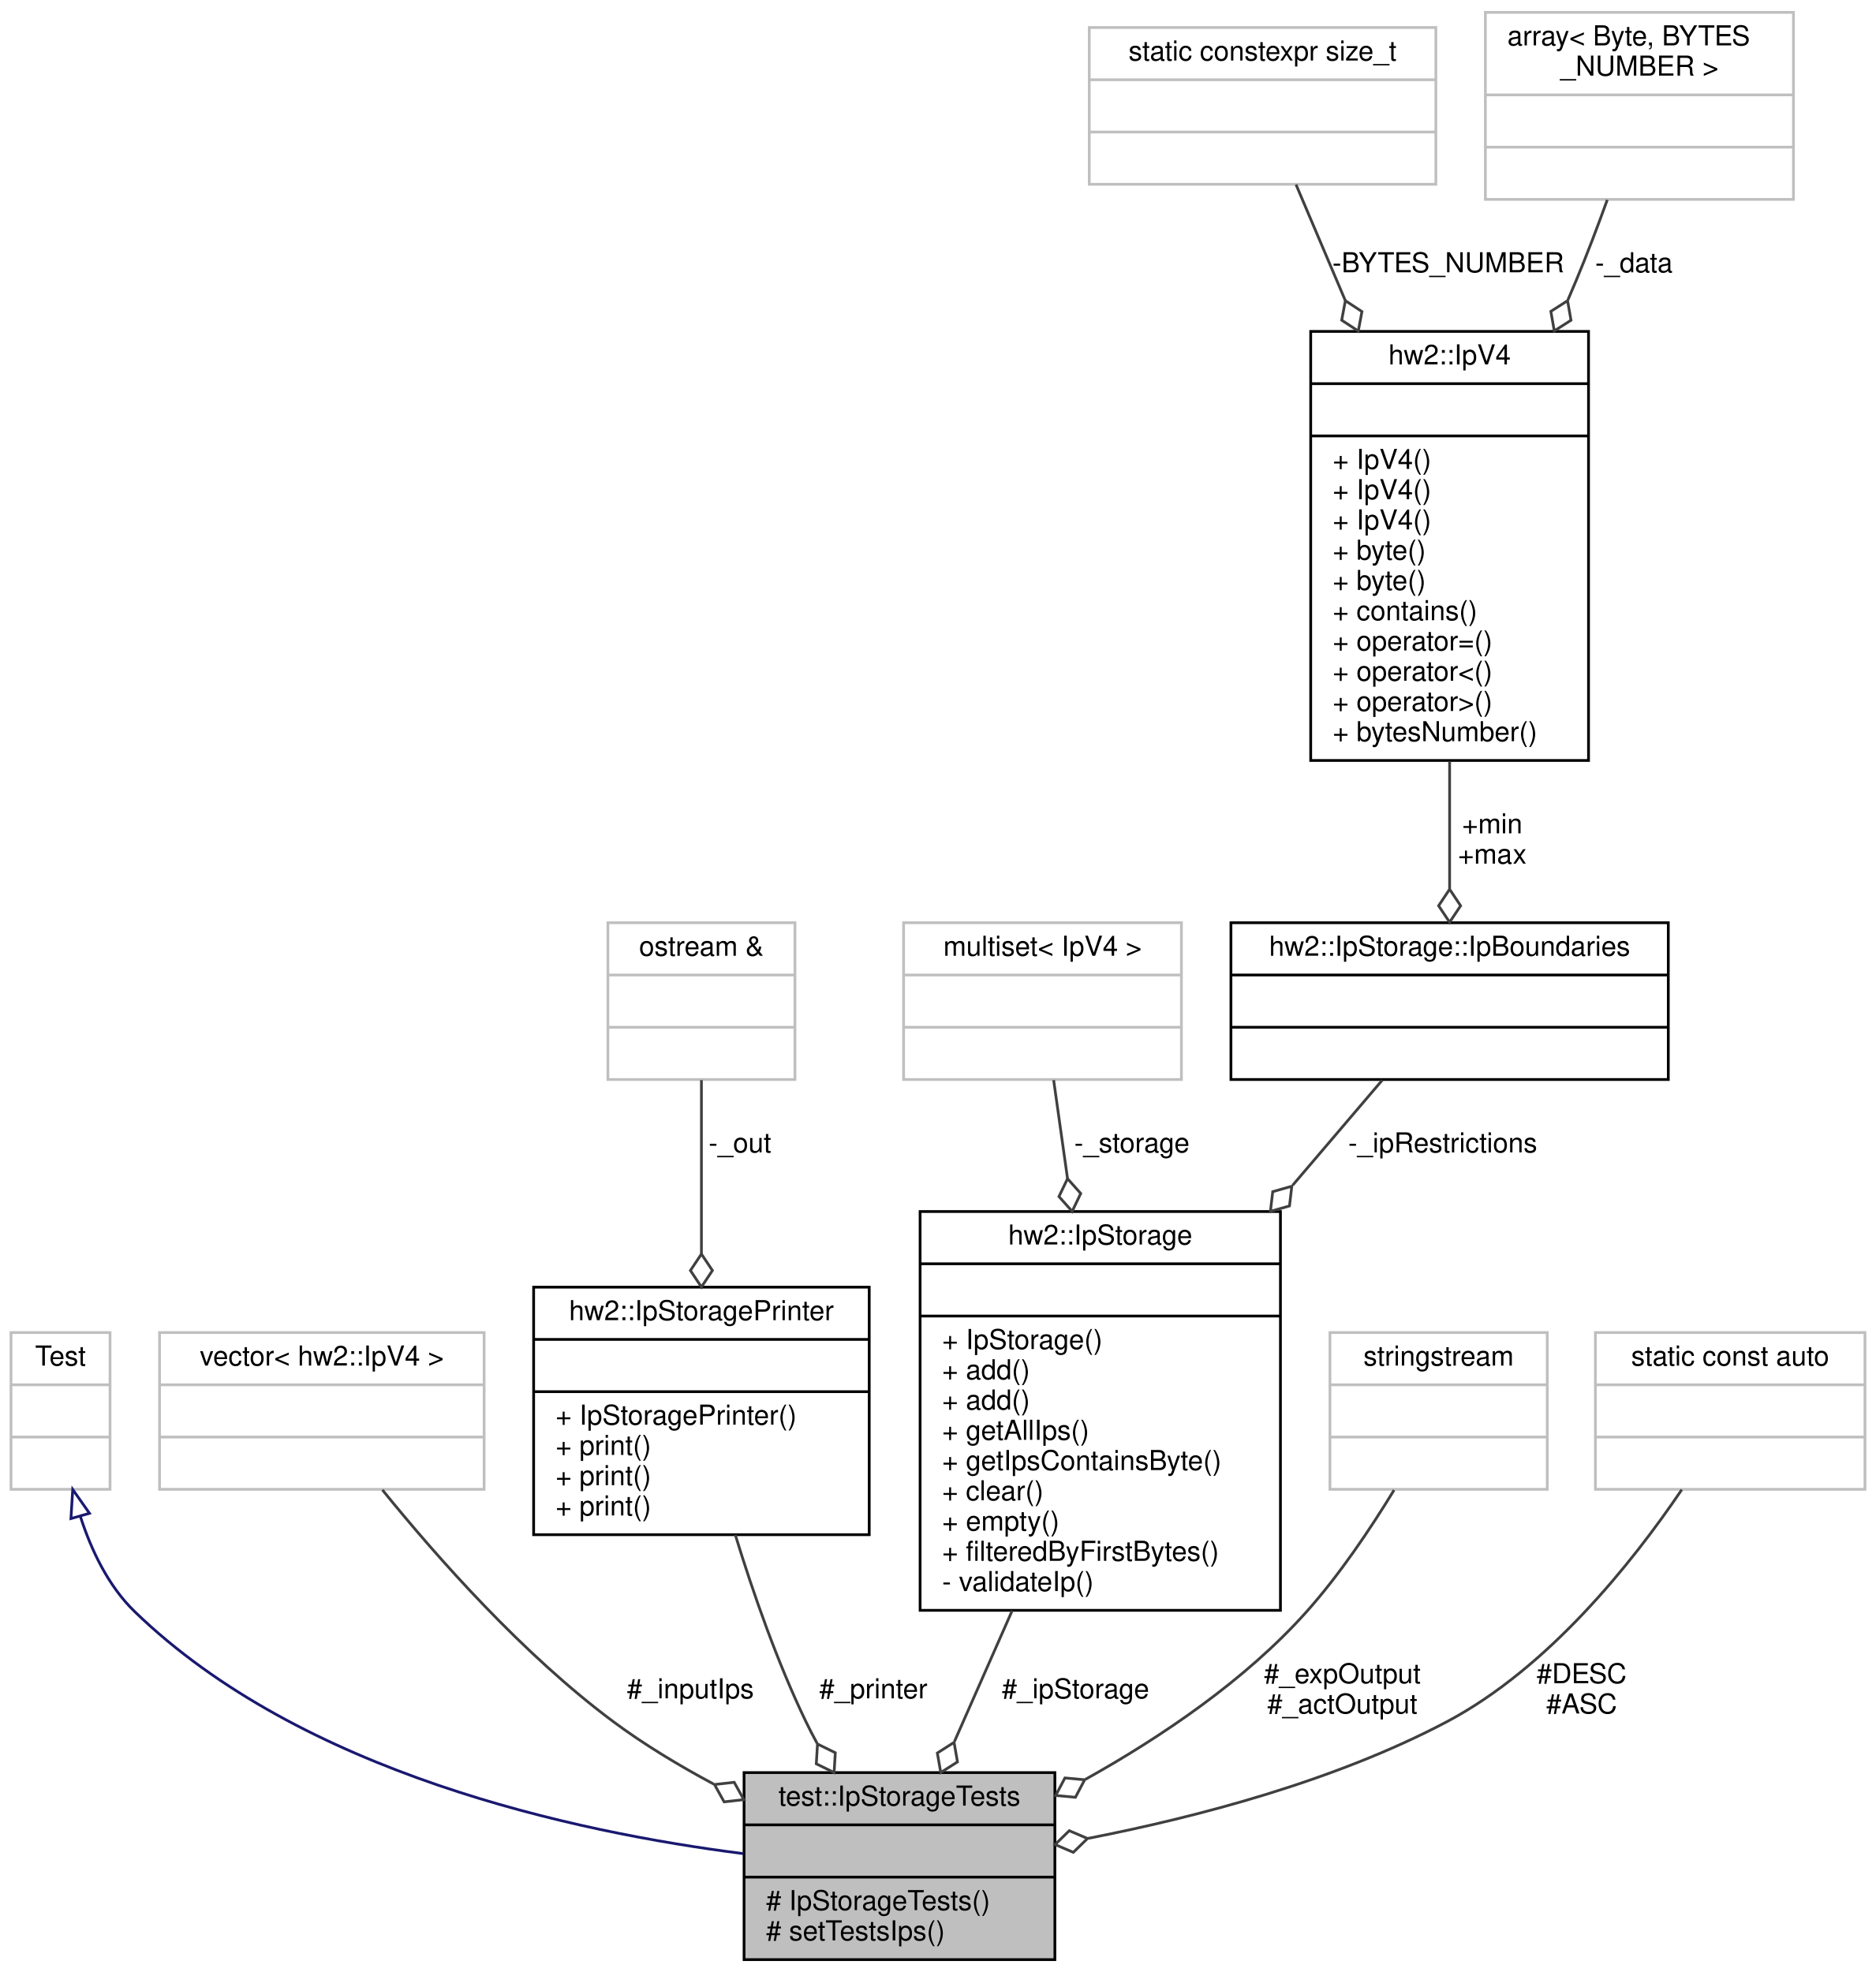
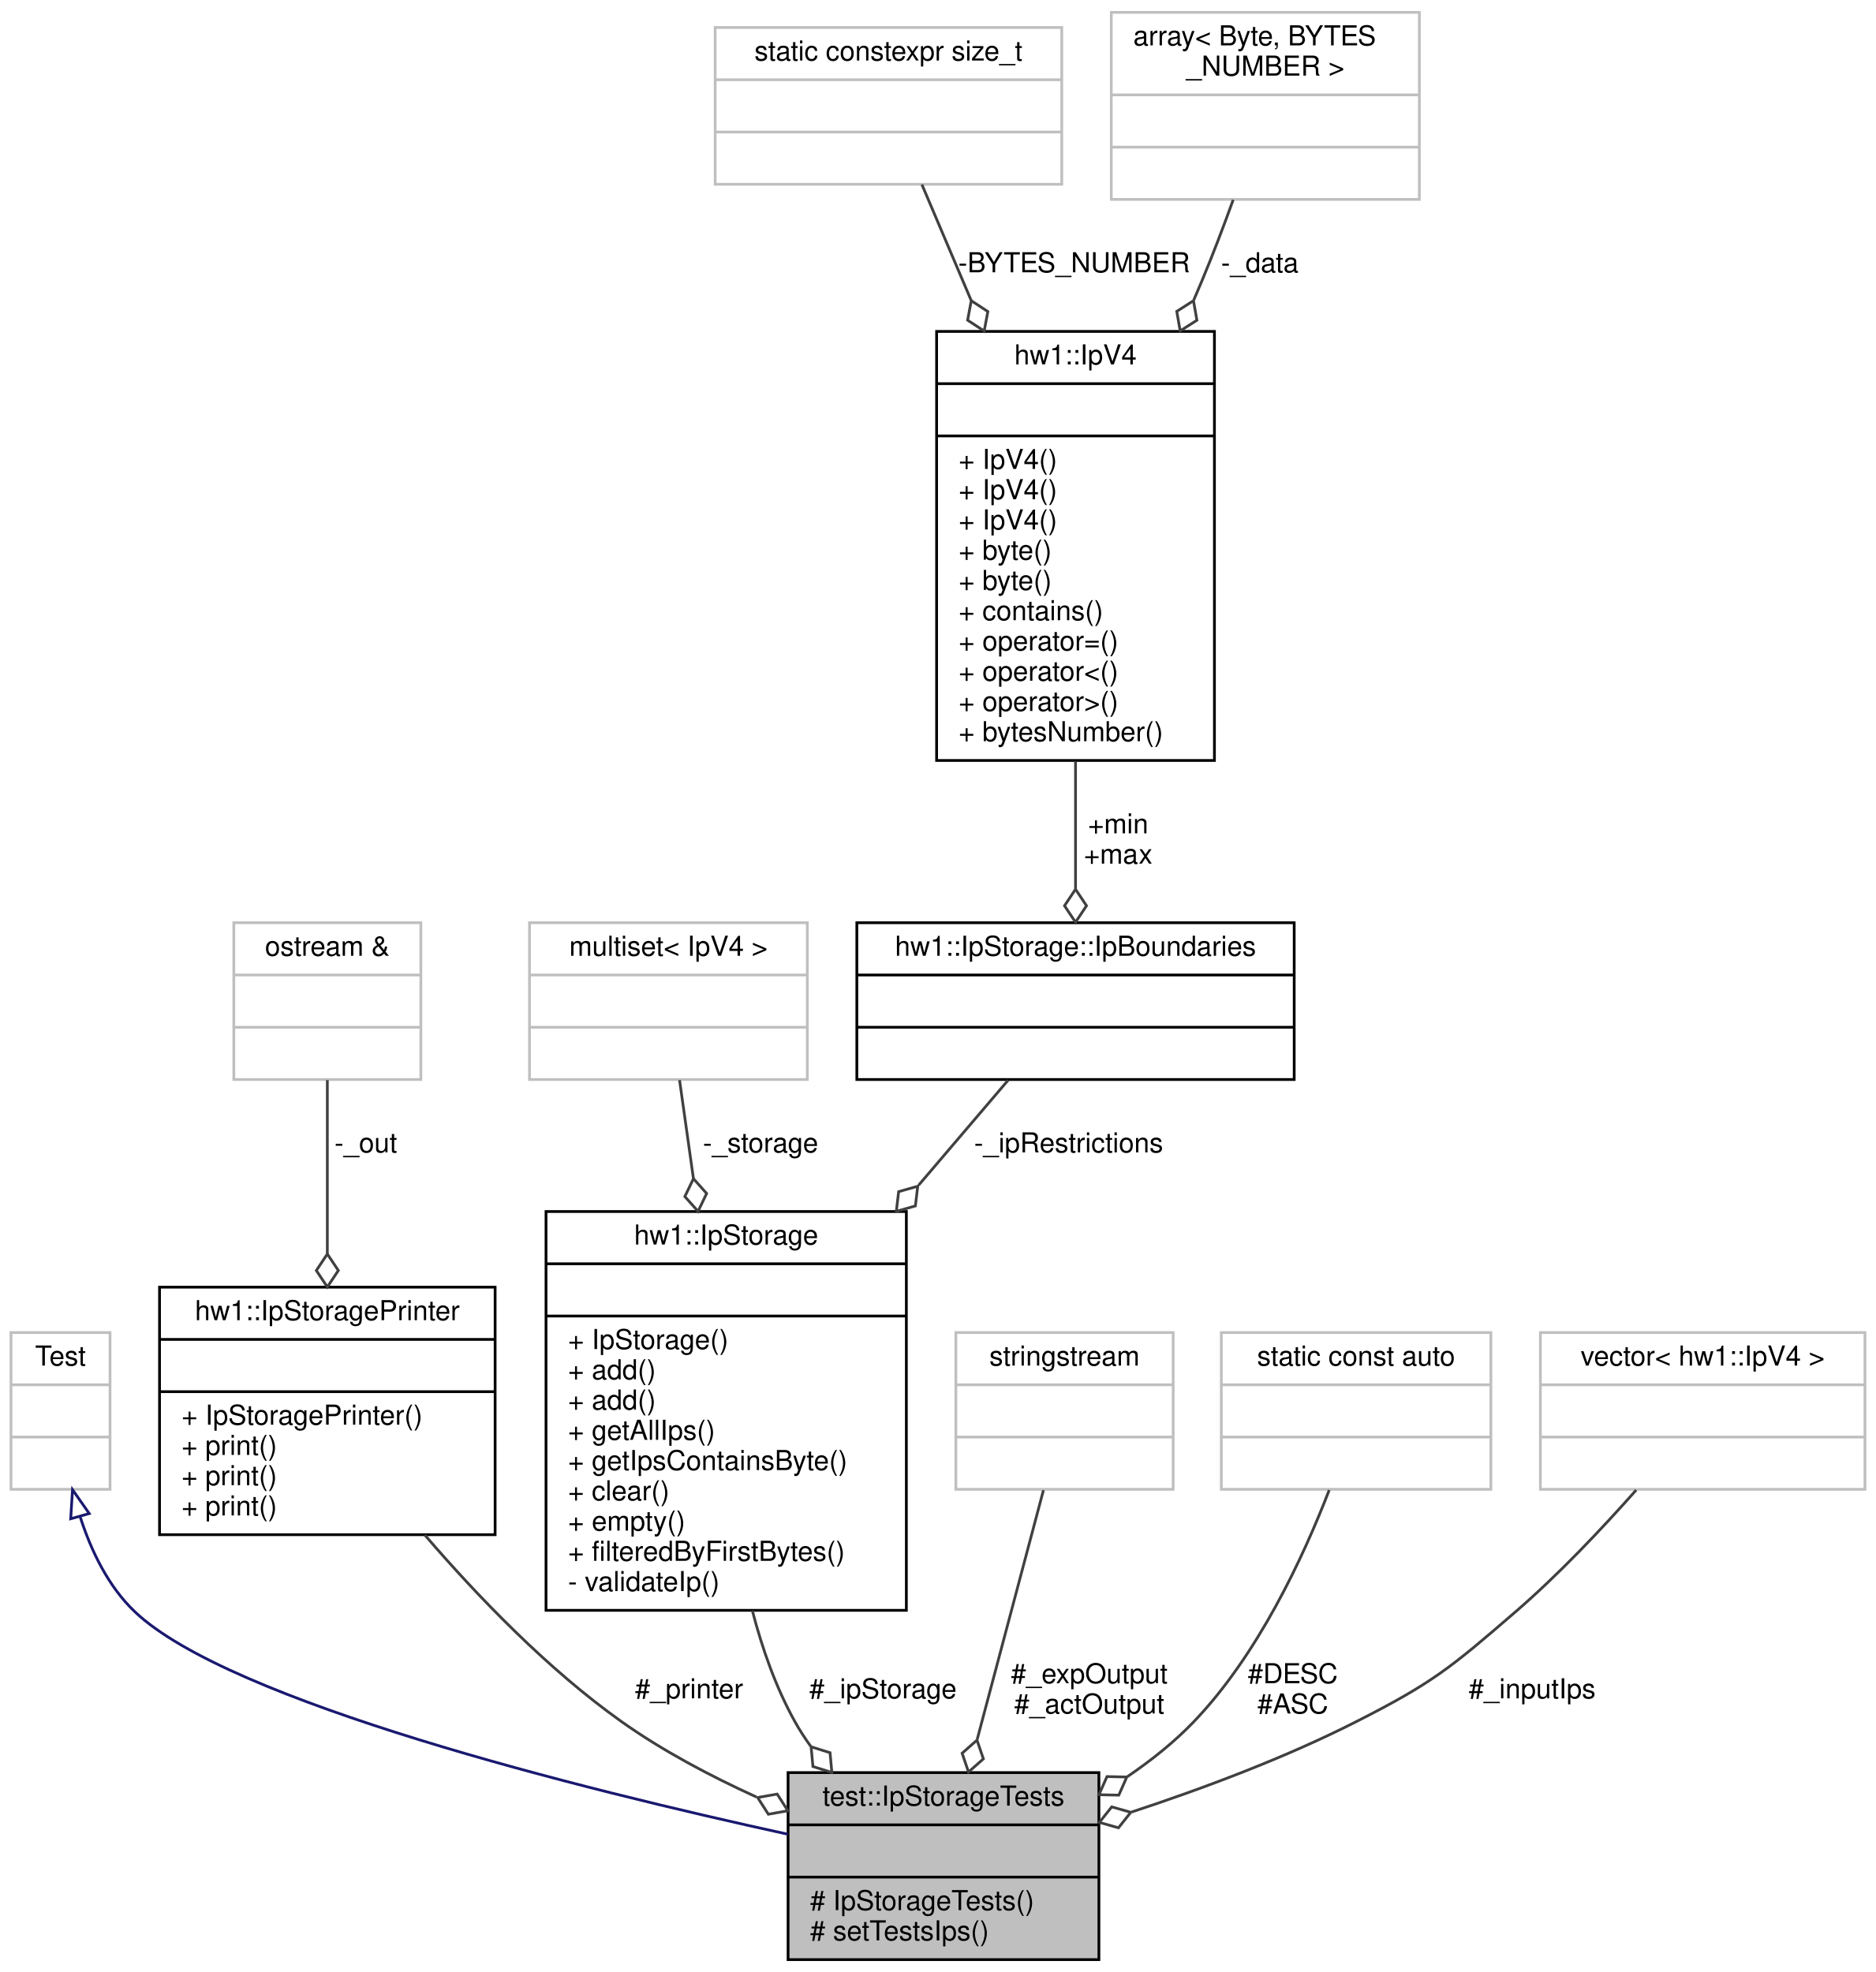
<svg xmlns="http://www.w3.org/2000/svg" xmlns:xlink="http://www.w3.org/1999/xlink" width="682pt" height="717pt" viewBox="0.00 0.00 682.00 717.00">
  <g id="graph0" class="graph" transform="scale(1 1) rotate(0) translate(4 713)">
    <polygon fill="#ffffff" stroke="transparent" points="-4,4 -4,-713 678,-713 678,4 -4,4" />
    <g id="node1" class="node">
      <g id="a_node1">
        <a xlink:title=" ">
-           <polygon fill="#bfbfbf" stroke="#000000" points="266.5,-.5 266.5,-68.5 379.5,-68.5 379.5,-.5 266.5,-.5" />
-           <text text-anchor="middle" x="323" y="-56.5" font-family="Helvetica,sans-Serif" font-size="10.00" fill="#000000">test::IpStorageTests</text>
-           <polyline fill="none" stroke="#000000" points="266.5,-49.5 379.5,-49.5 " />
-           <text text-anchor="middle" x="323" y="-37.5" font-family="Helvetica,sans-Serif" font-size="10.00" fill="#000000"> </text>
-           <polyline fill="none" stroke="#000000" points="266.5,-30.5 379.5,-30.5 " />
-           <text text-anchor="start" x="274.5" y="-18.5" font-family="Helvetica,sans-Serif" font-size="10.00" fill="#000000"># IpStorageTests()</text>
-           <text text-anchor="start" x="274.5" y="-7.5" font-family="Helvetica,sans-Serif" font-size="10.00" fill="#000000"># setTestsIps()</text>
+           <polygon fill="#bfbfbf" stroke="#000000" points="282.5,-.5 282.5,-68.5 395.5,-68.5 395.5,-.5 282.5,-.5" />
+           <text text-anchor="middle" x="339" y="-56.5" font-family="Helvetica,sans-Serif" font-size="10.00" fill="#000000">test::IpStorageTests</text>
+           <polyline fill="none" stroke="#000000" points="282.5,-49.5 395.5,-49.5 " />
+           <text text-anchor="middle" x="339" y="-37.5" font-family="Helvetica,sans-Serif" font-size="10.00" fill="#000000"> </text>
+           <polyline fill="none" stroke="#000000" points="282.5,-30.5 395.5,-30.5 " />
+           <text text-anchor="start" x="290.5" y="-18.5" font-family="Helvetica,sans-Serif" font-size="10.00" fill="#000000"># IpStorageTests()</text>
+           <text text-anchor="start" x="290.5" y="-7.5" font-family="Helvetica,sans-Serif" font-size="10.00" fill="#000000"># setTestsIps()</text>
        </a>
      </g>
    </g>
    <g id="node2" class="node">
      <g id="a_node2">
        <a xlink:title=" ">
          <polygon fill="#ffffff" stroke="#bfbfbf" points="0,-171.5 0,-228.5 36,-228.5 36,-171.5 0,-171.5" />
          <text text-anchor="middle" x="18" y="-216.5" font-family="Helvetica,sans-Serif" font-size="10.00" fill="#000000">Test</text>
          <polyline fill="none" stroke="#bfbfbf" points="0,-209.5 36,-209.5 " />
          <text text-anchor="middle" x="18" y="-197.5" font-family="Helvetica,sans-Serif" font-size="10.00" fill="#000000"> </text>
          <polyline fill="none" stroke="#bfbfbf" points="0,-190.5 36,-190.5 " />
          <text text-anchor="middle" x="18" y="-178.5" font-family="Helvetica,sans-Serif" font-size="10.00" fill="#000000"> </text>
        </a>
      </g>
    </g>
    <g id="edge1" class="edge">
-       <path fill="none" stroke="#191970" d="M25.206,-161.665C29.216,-149.23 35.421,-136.267 45,-127 105.593,-68.377 204.262,-46.89 266.3,-39.026" />
-       <polygon fill="none" stroke="#191970" points="21.794,-160.868 22.438,-171.443 28.529,-162.774 21.794,-160.868" />
+       <path fill="none" stroke="#191970" d="M25.12,-161.575C29.123,-149.133 35.346,-136.189 45,-127 79.351,-94.307 207.076,-62.542 282.406,-46.093" />
+       <polygon fill="none" stroke="#191970" points="21.705,-160.79 22.363,-171.365 28.443,-162.688 21.705,-160.79" />
    </g>
    <g id="node3" class="node">
      <g id="a_node3">
-         <a xlink:title=" ">
-           <polygon fill="#ffffff" stroke="#bfbfbf" points="54,-171.5 54,-228.5 172,-228.5 172,-171.5 54,-171.5" />
-           <text text-anchor="middle" x="113" y="-216.5" font-family="Helvetica,sans-Serif" font-size="10.00" fill="#000000">vector&lt; hw2::IpV4 &gt;</text>
-           <polyline fill="none" stroke="#bfbfbf" points="54,-209.5 172,-209.5 " />
-           <text text-anchor="middle" x="113" y="-197.5" font-family="Helvetica,sans-Serif" font-size="10.00" fill="#000000"> </text>
-           <polyline fill="none" stroke="#bfbfbf" points="54,-190.5 172,-190.5 " />
-           <text text-anchor="middle" x="113" y="-178.5" font-family="Helvetica,sans-Serif" font-size="10.00" fill="#000000"> </text>
+         <a xlink:href="classhw1_1_1_ip_storage_printer.html" target="_top" xlink:title=" ">
+           <polygon fill="#ffffff" stroke="#000000" points="54,-155 54,-245 176,-245 176,-155 54,-155" />
+           <text text-anchor="middle" x="115" y="-233" font-family="Helvetica,sans-Serif" font-size="10.00" fill="#000000">hw1::IpStoragePrinter</text>
+           <polyline fill="none" stroke="#000000" points="54,-226 176,-226 " />
+           <text text-anchor="middle" x="115" y="-214" font-family="Helvetica,sans-Serif" font-size="10.00" fill="#000000"> </text>
+           <polyline fill="none" stroke="#000000" points="54,-207 176,-207 " />
+           <text text-anchor="start" x="62" y="-195" font-family="Helvetica,sans-Serif" font-size="10.00" fill="#000000">+ IpStoragePrinter()</text>
+           <text text-anchor="start" x="62" y="-184" font-family="Helvetica,sans-Serif" font-size="10.00" fill="#000000">+ print()</text>
+           <text text-anchor="start" x="62" y="-173" font-family="Helvetica,sans-Serif" font-size="10.00" fill="#000000">+ print()</text>
+           <text text-anchor="start" x="62" y="-162" font-family="Helvetica,sans-Serif" font-size="10.00" fill="#000000">+ print()</text>
        </a>
      </g>
    </g>
    <g id="edge2" class="edge">
-       <path fill="none" stroke="#404040" d="M135.023,-171.282C154.971,-146.656 186.188,-111.392 219,-87 230.173,-78.694 242.857,-71.059 255.432,-64.334" />
-       <polygon fill="none" stroke="#404040" points="255.75,-64.17 259.247,-57.863 266.413,-58.665 262.916,-64.972 255.75,-64.17" />
-       <text text-anchor="middle" x="247" y="-95.5" font-family="Helvetica,sans-Serif" font-size="10.00" fill="#000000"> #_inputIps</text>
+       <path fill="none" stroke="#404040" d="M150.404,-154.933C169.769,-132.418 195.231,-105.999 222,-87 236.899,-76.426 254.269,-67.236 270.994,-59.63" />
+       <polygon fill="none" stroke="#404040" points="271.44,-59.434 275.331,-53.363 282.432,-54.619 278.541,-60.691 271.44,-59.434" />
+       <text text-anchor="middle" x="246.5" y="-95.5" font-family="Helvetica,sans-Serif" font-size="10.00" fill="#000000"> #_printer</text>
    </g>
    <g id="node4" class="node">
      <g id="a_node4">
-         <a xlink:href="classhw2_1_1_ip_storage_printer.html" target="_top" xlink:title=" ">
-           <polygon fill="#ffffff" stroke="#000000" points="190,-155 190,-245 312,-245 312,-155 190,-155" />
-           <text text-anchor="middle" x="251" y="-233" font-family="Helvetica,sans-Serif" font-size="10.00" fill="#000000">hw2::IpStoragePrinter</text>
-           <polyline fill="none" stroke="#000000" points="190,-226 312,-226 " />
-           <text text-anchor="middle" x="251" y="-214" font-family="Helvetica,sans-Serif" font-size="10.00" fill="#000000"> </text>
-           <polyline fill="none" stroke="#000000" points="190,-207 312,-207 " />
-           <text text-anchor="start" x="198" y="-195" font-family="Helvetica,sans-Serif" font-size="10.00" fill="#000000">+ IpStoragePrinter()</text>
-           <text text-anchor="start" x="198" y="-184" font-family="Helvetica,sans-Serif" font-size="10.00" fill="#000000">+ print()</text>
-           <text text-anchor="start" x="198" y="-173" font-family="Helvetica,sans-Serif" font-size="10.00" fill="#000000">+ print()</text>
-           <text text-anchor="start" x="198" y="-162" font-family="Helvetica,sans-Serif" font-size="10.00" fill="#000000">+ print()</text>
+         <a xlink:title=" ">
+           <polygon fill="#ffffff" stroke="#bfbfbf" points="81,-320.5 81,-377.5 149,-377.5 149,-320.5 81,-320.5" />
+           <text text-anchor="middle" x="115" y="-365.5" font-family="Helvetica,sans-Serif" font-size="10.00" fill="#000000">ostream &amp;</text>
+           <polyline fill="none" stroke="#bfbfbf" points="81,-358.5 149,-358.5 " />
+           <text text-anchor="middle" x="115" y="-346.5" font-family="Helvetica,sans-Serif" font-size="10.00" fill="#000000"> </text>
+           <polyline fill="none" stroke="#bfbfbf" points="81,-339.5 149,-339.5 " />
+           <text text-anchor="middle" x="115" y="-327.5" font-family="Helvetica,sans-Serif" font-size="10.00" fill="#000000"> </text>
        </a>
      </g>
    </g>
    <g id="edge3" class="edge">
-       <path fill="none" stroke="#404040" d="M263.303,-154.979C269.786,-133.852 278.567,-108.624 289,-87 290.254,-84.401 291.615,-81.775 293.045,-79.157" />
-       <polygon fill="none" stroke="#404040" points="293.199,-78.893 292.758,-71.695 299.233,-68.52 299.673,-75.718 293.199,-78.893" />
-       <text text-anchor="middle" x="313.5" y="-95.5" font-family="Helvetica,sans-Serif" font-size="10.00" fill="#000000"> #_printer</text>
+       <path fill="none" stroke="#404040" d="M115,-320.271C115,-302.374 115,-278.722 115,-257.132" />
+       <polygon fill="none" stroke="#404040" points="115,-257.059 111,-251.059 115,-245.059 119,-251.059 115,-257.059" />
+       <text text-anchor="middle" x="129" y="-294" font-family="Helvetica,sans-Serif" font-size="10.00" fill="#000000"> -_out</text>
    </g>
    <g id="node5" class="node">
      <g id="a_node5">
-         <a xlink:title=" ">
-           <polygon fill="#ffffff" stroke="#bfbfbf" points="217,-320.5 217,-377.5 285,-377.5 285,-320.5 217,-320.5" />
-           <text text-anchor="middle" x="251" y="-365.5" font-family="Helvetica,sans-Serif" font-size="10.00" fill="#000000">ostream &amp;</text>
-           <polyline fill="none" stroke="#bfbfbf" points="217,-358.5 285,-358.5 " />
-           <text text-anchor="middle" x="251" y="-346.5" font-family="Helvetica,sans-Serif" font-size="10.00" fill="#000000"> </text>
-           <polyline fill="none" stroke="#bfbfbf" points="217,-339.5 285,-339.5 " />
-           <text text-anchor="middle" x="251" y="-327.5" font-family="Helvetica,sans-Serif" font-size="10.00" fill="#000000"> </text>
+         <a xlink:href="classhw1_1_1_ip_storage.html" target="_top" xlink:title=" ">
+           <polygon fill="#ffffff" stroke="#000000" points="194.5,-127.5 194.5,-272.5 325.5,-272.5 325.5,-127.5 194.5,-127.5" />
+           <text text-anchor="middle" x="260" y="-260.5" font-family="Helvetica,sans-Serif" font-size="10.00" fill="#000000">hw1::IpStorage</text>
+           <polyline fill="none" stroke="#000000" points="194.5,-253.5 325.5,-253.5 " />
+           <text text-anchor="middle" x="260" y="-241.5" font-family="Helvetica,sans-Serif" font-size="10.00" fill="#000000"> </text>
+           <polyline fill="none" stroke="#000000" points="194.5,-234.5 325.5,-234.5 " />
+           <text text-anchor="start" x="202.5" y="-222.5" font-family="Helvetica,sans-Serif" font-size="10.00" fill="#000000">+ IpStorage()</text>
+           <text text-anchor="start" x="202.5" y="-211.5" font-family="Helvetica,sans-Serif" font-size="10.00" fill="#000000">+ add()</text>
+           <text text-anchor="start" x="202.5" y="-200.5" font-family="Helvetica,sans-Serif" font-size="10.00" fill="#000000">+ add()</text>
+           <text text-anchor="start" x="202.5" y="-189.5" font-family="Helvetica,sans-Serif" font-size="10.00" fill="#000000">+ getAllIps()</text>
+           <text text-anchor="start" x="202.5" y="-178.5" font-family="Helvetica,sans-Serif" font-size="10.00" fill="#000000">+ getIpsContainsByte()</text>
+           <text text-anchor="start" x="202.5" y="-167.5" font-family="Helvetica,sans-Serif" font-size="10.00" fill="#000000">+ clear()</text>
+           <text text-anchor="start" x="202.5" y="-156.5" font-family="Helvetica,sans-Serif" font-size="10.00" fill="#000000">+ empty()</text>
+           <text text-anchor="start" x="202.5" y="-145.5" font-family="Helvetica,sans-Serif" font-size="10.00" fill="#000000">+ filteredByFirstBytes()</text>
+           <text text-anchor="start" x="202.5" y="-134.5" font-family="Helvetica,sans-Serif" font-size="10.00" fill="#000000">- validateIp()</text>
        </a>
      </g>
    </g>
    <g id="edge4" class="edge">
-       <path fill="none" stroke="#404040" d="M251,-320.271C251,-302.374 251,-278.722 251,-257.132" />
-       <polygon fill="none" stroke="#404040" points="251,-257.059 247,-251.059 251,-245.059 255,-251.059 251,-257.059" />
-       <text text-anchor="middle" x="265" y="-294" font-family="Helvetica,sans-Serif" font-size="10.00" fill="#000000"> -_out</text>
+       <path fill="none" stroke="#404040" d="M269.491,-127.478C273.108,-113.5 278.102,-99.372 285,-87 286.701,-83.949 288.636,-80.962 290.736,-78.061" />
+       <polygon fill="none" stroke="#404040" points="290.878,-77.885 291.536,-70.704 298.418,-68.55 297.76,-75.731 290.878,-77.885" />
+       <text text-anchor="middle" x="317" y="-95.5" font-family="Helvetica,sans-Serif" font-size="10.00" fill="#000000"> #_ipStorage</text>
    </g>
    <g id="node6" class="node">
      <g id="a_node6">
-         <a xlink:href="classhw2_1_1_ip_storage.html" target="_top" xlink:title=" ">
-           <polygon fill="#ffffff" stroke="#000000" points="330.5,-127.5 330.5,-272.5 461.5,-272.5 461.5,-127.5 330.5,-127.5" />
-           <text text-anchor="middle" x="396" y="-260.5" font-family="Helvetica,sans-Serif" font-size="10.00" fill="#000000">hw2::IpStorage</text>
-           <polyline fill="none" stroke="#000000" points="330.5,-253.5 461.5,-253.5 " />
-           <text text-anchor="middle" x="396" y="-241.5" font-family="Helvetica,sans-Serif" font-size="10.00" fill="#000000"> </text>
-           <polyline fill="none" stroke="#000000" points="330.5,-234.5 461.5,-234.5 " />
-           <text text-anchor="start" x="338.5" y="-222.5" font-family="Helvetica,sans-Serif" font-size="10.00" fill="#000000">+ IpStorage()</text>
-           <text text-anchor="start" x="338.5" y="-211.5" font-family="Helvetica,sans-Serif" font-size="10.00" fill="#000000">+ add()</text>
-           <text text-anchor="start" x="338.5" y="-200.5" font-family="Helvetica,sans-Serif" font-size="10.00" fill="#000000">+ add()</text>
-           <text text-anchor="start" x="338.5" y="-189.5" font-family="Helvetica,sans-Serif" font-size="10.00" fill="#000000">+ getAllIps()</text>
-           <text text-anchor="start" x="338.5" y="-178.5" font-family="Helvetica,sans-Serif" font-size="10.00" fill="#000000">+ getIpsContainsByte()</text>
-           <text text-anchor="start" x="338.5" y="-167.5" font-family="Helvetica,sans-Serif" font-size="10.00" fill="#000000">+ clear()</text>
-           <text text-anchor="start" x="338.5" y="-156.5" font-family="Helvetica,sans-Serif" font-size="10.00" fill="#000000">+ empty()</text>
-           <text text-anchor="start" x="338.5" y="-145.5" font-family="Helvetica,sans-Serif" font-size="10.00" fill="#000000">+ filteredByFirstBytes()</text>
-           <text text-anchor="start" x="338.5" y="-134.5" font-family="Helvetica,sans-Serif" font-size="10.00" fill="#000000">- validateIp()</text>
+         <a xlink:title=" ">
+           <polygon fill="#ffffff" stroke="#bfbfbf" points="188.5,-320.5 188.5,-377.5 289.5,-377.5 289.5,-320.5 188.5,-320.5" />
+           <text text-anchor="middle" x="239" y="-365.5" font-family="Helvetica,sans-Serif" font-size="10.00" fill="#000000">multiset&lt; IpV4 &gt;</text>
+           <polyline fill="none" stroke="#bfbfbf" points="188.5,-358.5 289.5,-358.5 " />
+           <text text-anchor="middle" x="239" y="-346.5" font-family="Helvetica,sans-Serif" font-size="10.00" fill="#000000"> </text>
+           <polyline fill="none" stroke="#bfbfbf" points="188.5,-339.5 289.5,-339.5 " />
+           <text text-anchor="middle" x="239" y="-327.5" font-family="Helvetica,sans-Serif" font-size="10.00" fill="#000000"> </text>
        </a>
      </g>
    </g>
    <g id="edge5" class="edge">
-       <path fill="none" stroke="#404040" d="M363.981,-127.409C356.847,-111.236 349.482,-94.537 342.996,-79.834" />
-       <polygon fill="none" stroke="#404040" points="342.848,-79.498 336.767,-75.623 338.005,-68.519 344.087,-72.394 342.848,-79.498" />
-       <text text-anchor="middle" x="387" y="-95.5" font-family="Helvetica,sans-Serif" font-size="10.00" fill="#000000"> #_ipStorage</text>
+       <path fill="none" stroke="#404040" d="M243.049,-320.271C244.527,-309.783 246.284,-297.317 248.098,-284.449" />
+       <polygon fill="none" stroke="#404040" points="248.098,-284.446 244.975,-277.946 249.773,-272.563 252.896,-279.063 248.098,-284.446" />
+       <text text-anchor="middle" x="272.5" y="-294" font-family="Helvetica,sans-Serif" font-size="10.00" fill="#000000"> -_storage</text>
    </g>
    <g id="node7" class="node">
      <g id="a_node7">
-         <a xlink:title=" ">
-           <polygon fill="#ffffff" stroke="#bfbfbf" points="324.5,-320.5 324.5,-377.5 425.5,-377.5 425.5,-320.5 324.5,-320.5" />
-           <text text-anchor="middle" x="375" y="-365.5" font-family="Helvetica,sans-Serif" font-size="10.00" fill="#000000">multiset&lt; IpV4 &gt;</text>
-           <polyline fill="none" stroke="#bfbfbf" points="324.5,-358.5 425.5,-358.5 " />
-           <text text-anchor="middle" x="375" y="-346.5" font-family="Helvetica,sans-Serif" font-size="10.00" fill="#000000"> </text>
-           <polyline fill="none" stroke="#bfbfbf" points="324.5,-339.5 425.5,-339.5 " />
-           <text text-anchor="middle" x="375" y="-327.5" font-family="Helvetica,sans-Serif" font-size="10.00" fill="#000000"> </text>
+         <a xlink:href="structhw1_1_1_ip_storage_1_1_ip_boundaries.html" target="_top" xlink:title=" ">
+           <polygon fill="#ffffff" stroke="#000000" points="307.5,-320.5 307.5,-377.5 466.5,-377.5 466.5,-320.5 307.5,-320.5" />
+           <text text-anchor="middle" x="387" y="-365.5" font-family="Helvetica,sans-Serif" font-size="10.00" fill="#000000">hw1::IpStorage::IpBoundaries</text>
+           <polyline fill="none" stroke="#000000" points="307.5,-358.5 466.5,-358.5 " />
+           <text text-anchor="middle" x="387" y="-346.5" font-family="Helvetica,sans-Serif" font-size="10.00" fill="#000000"> </text>
+           <polyline fill="none" stroke="#000000" points="307.5,-339.5 466.5,-339.5 " />
+           <text text-anchor="middle" x="387" y="-327.5" font-family="Helvetica,sans-Serif" font-size="10.00" fill="#000000"> </text>
        </a>
      </g>
    </g>
    <g id="edge6" class="edge">
-       <path fill="none" stroke="#404040" d="M379.049,-320.271C380.527,-309.783 382.284,-297.317 384.098,-284.449" />
-       <polygon fill="none" stroke="#404040" points="384.098,-284.446 380.975,-277.946 385.773,-272.563 388.896,-279.063 384.098,-284.446" />
-       <text text-anchor="middle" x="407.5" y="-294" font-family="Helvetica,sans-Serif" font-size="10.00" fill="#000000"> -_storage</text>
+       <path fill="none" stroke="#404040" d="M362.513,-320.271C353.026,-309.14 341.641,-295.784 329.962,-282.081" />
+       <polygon fill="none" stroke="#404040" points="329.633,-281.696 322.697,-279.724 321.849,-272.563 328.786,-274.535 329.633,-281.696" />
+       <text text-anchor="middle" x="384.5" y="-294" font-family="Helvetica,sans-Serif" font-size="10.00" fill="#000000"> -_ipRestrictions</text>
    </g>
    <g id="node8" class="node">
      <g id="a_node8">
-         <a xlink:href="structhw2_1_1_ip_storage_1_1_ip_boundaries.html" target="_top" xlink:title=" ">
-           <polygon fill="#ffffff" stroke="#000000" points="443.5,-320.5 443.5,-377.5 602.5,-377.5 602.5,-320.5 443.5,-320.5" />
-           <text text-anchor="middle" x="523" y="-365.5" font-family="Helvetica,sans-Serif" font-size="10.00" fill="#000000">hw2::IpStorage::IpBoundaries</text>
-           <polyline fill="none" stroke="#000000" points="443.5,-358.5 602.5,-358.5 " />
-           <text text-anchor="middle" x="523" y="-346.5" font-family="Helvetica,sans-Serif" font-size="10.00" fill="#000000"> </text>
-           <polyline fill="none" stroke="#000000" points="443.5,-339.5 602.5,-339.5 " />
-           <text text-anchor="middle" x="523" y="-327.5" font-family="Helvetica,sans-Serif" font-size="10.00" fill="#000000"> </text>
+         <a xlink:href="classhw1_1_1_ip_v4.html" target="_top" xlink:title=" ">
+           <polygon fill="#ffffff" stroke="#000000" points="336.5,-436.5 336.5,-592.5 437.5,-592.5 437.5,-436.5 336.5,-436.5" />
+           <text text-anchor="middle" x="387" y="-580.5" font-family="Helvetica,sans-Serif" font-size="10.00" fill="#000000">hw1::IpV4</text>
+           <polyline fill="none" stroke="#000000" points="336.5,-573.5 437.5,-573.5 " />
+           <text text-anchor="middle" x="387" y="-561.5" font-family="Helvetica,sans-Serif" font-size="10.00" fill="#000000"> </text>
+           <polyline fill="none" stroke="#000000" points="336.5,-554.5 437.5,-554.5 " />
+           <text text-anchor="start" x="344.5" y="-542.5" font-family="Helvetica,sans-Serif" font-size="10.00" fill="#000000">+ IpV4()</text>
+           <text text-anchor="start" x="344.5" y="-531.5" font-family="Helvetica,sans-Serif" font-size="10.00" fill="#000000">+ IpV4()</text>
+           <text text-anchor="start" x="344.5" y="-520.5" font-family="Helvetica,sans-Serif" font-size="10.00" fill="#000000">+ IpV4()</text>
+           <text text-anchor="start" x="344.5" y="-509.5" font-family="Helvetica,sans-Serif" font-size="10.00" fill="#000000">+ byte()</text>
+           <text text-anchor="start" x="344.5" y="-498.5" font-family="Helvetica,sans-Serif" font-size="10.00" fill="#000000">+ byte()</text>
+           <text text-anchor="start" x="344.5" y="-487.5" font-family="Helvetica,sans-Serif" font-size="10.00" fill="#000000">+ contains()</text>
+           <text text-anchor="start" x="344.5" y="-476.5" font-family="Helvetica,sans-Serif" font-size="10.00" fill="#000000">+ operator=()</text>
+           <text text-anchor="start" x="344.5" y="-465.5" font-family="Helvetica,sans-Serif" font-size="10.00" fill="#000000">+ operator&lt;()</text>
+           <text text-anchor="start" x="344.5" y="-454.5" font-family="Helvetica,sans-Serif" font-size="10.00" fill="#000000">+ operator&gt;()</text>
+           <text text-anchor="start" x="344.5" y="-443.5" font-family="Helvetica,sans-Serif" font-size="10.00" fill="#000000">+ bytesNumber()</text>
        </a>
      </g>
    </g>
    <g id="edge7" class="edge">
-       <path fill="none" stroke="#404040" d="M498.513,-320.271C489.026,-309.14 477.641,-295.784 465.962,-282.081" />
-       <polygon fill="none" stroke="#404040" points="465.633,-281.696 458.697,-279.724 457.849,-272.563 464.786,-274.535 465.633,-281.696" />
-       <text text-anchor="middle" x="520.5" y="-294" font-family="Helvetica,sans-Serif" font-size="10.00" fill="#000000"> -_ipRestrictions</text>
+       <path fill="none" stroke="#404040" d="M387,-436.112C387,-420.12 387,-403.911 387,-389.881" />
+       <polygon fill="none" stroke="#404040" points="387,-389.679 383,-383.679 387,-377.679 391,-383.679 387,-389.679" />
+       <text text-anchor="middle" x="402.5" y="-410" font-family="Helvetica,sans-Serif" font-size="10.00" fill="#000000"> +min</text>
+       <text text-anchor="middle" x="402.5" y="-399" font-family="Helvetica,sans-Serif" font-size="10.00" fill="#000000">+max</text>
    </g>
    <g id="node9" class="node">
      <g id="a_node9">
-         <a xlink:href="classhw2_1_1_ip_v4.html" target="_top" xlink:title=" ">
-           <polygon fill="#ffffff" stroke="#000000" points="472.5,-436.5 472.5,-592.5 573.5,-592.5 573.5,-436.5 472.5,-436.5" />
-           <text text-anchor="middle" x="523" y="-580.5" font-family="Helvetica,sans-Serif" font-size="10.00" fill="#000000">hw2::IpV4</text>
-           <polyline fill="none" stroke="#000000" points="472.5,-573.5 573.5,-573.5 " />
-           <text text-anchor="middle" x="523" y="-561.5" font-family="Helvetica,sans-Serif" font-size="10.00" fill="#000000"> </text>
-           <polyline fill="none" stroke="#000000" points="472.5,-554.5 573.5,-554.5 " />
-           <text text-anchor="start" x="480.5" y="-542.5" font-family="Helvetica,sans-Serif" font-size="10.00" fill="#000000">+ IpV4()</text>
-           <text text-anchor="start" x="480.5" y="-531.5" font-family="Helvetica,sans-Serif" font-size="10.00" fill="#000000">+ IpV4()</text>
-           <text text-anchor="start" x="480.5" y="-520.5" font-family="Helvetica,sans-Serif" font-size="10.00" fill="#000000">+ IpV4()</text>
-           <text text-anchor="start" x="480.5" y="-509.5" font-family="Helvetica,sans-Serif" font-size="10.00" fill="#000000">+ byte()</text>
-           <text text-anchor="start" x="480.5" y="-498.5" font-family="Helvetica,sans-Serif" font-size="10.00" fill="#000000">+ byte()</text>
-           <text text-anchor="start" x="480.5" y="-487.5" font-family="Helvetica,sans-Serif" font-size="10.00" fill="#000000">+ contains()</text>
-           <text text-anchor="start" x="480.5" y="-476.5" font-family="Helvetica,sans-Serif" font-size="10.00" fill="#000000">+ operator=()</text>
-           <text text-anchor="start" x="480.5" y="-465.5" font-family="Helvetica,sans-Serif" font-size="10.00" fill="#000000">+ operator&lt;()</text>
-           <text text-anchor="start" x="480.5" y="-454.5" font-family="Helvetica,sans-Serif" font-size="10.00" fill="#000000">+ operator&gt;()</text>
-           <text text-anchor="start" x="480.5" y="-443.5" font-family="Helvetica,sans-Serif" font-size="10.00" fill="#000000">+ bytesNumber()</text>
+         <a xlink:title=" ">
+           <polygon fill="#ffffff" stroke="#bfbfbf" points="256,-646 256,-703 382,-703 382,-646 256,-646" />
+           <text text-anchor="middle" x="319" y="-691" font-family="Helvetica,sans-Serif" font-size="10.00" fill="#000000">static constexpr size_t</text>
+           <polyline fill="none" stroke="#bfbfbf" points="256,-684 382,-684 " />
+           <text text-anchor="middle" x="319" y="-672" font-family="Helvetica,sans-Serif" font-size="10.00" fill="#000000"> </text>
+           <polyline fill="none" stroke="#bfbfbf" points="256,-665 382,-665 " />
+           <text text-anchor="middle" x="319" y="-653" font-family="Helvetica,sans-Serif" font-size="10.00" fill="#000000"> </text>
        </a>
      </g>
    </g>
    <g id="edge8" class="edge">
-       <path fill="none" stroke="#404040" d="M523,-436.112C523,-420.12 523,-403.911 523,-389.881" />
-       <polygon fill="none" stroke="#404040" points="523,-389.679 519,-383.679 523,-377.679 527,-383.679 523,-389.679" />
-       <text text-anchor="middle" x="538.5" y="-410" font-family="Helvetica,sans-Serif" font-size="10.00" fill="#000000"> +min</text>
-       <text text-anchor="middle" x="538.5" y="-399" font-family="Helvetica,sans-Serif" font-size="10.00" fill="#000000">+max</text>
+       <path fill="none" stroke="#404040" d="M331.157,-645.895C336.291,-633.816 342.576,-619.026 349.056,-603.78" />
+       <polygon fill="none" stroke="#404040" points="349.101,-603.675 347.766,-596.588 353.795,-592.631 355.129,-599.717 349.101,-603.675" />
+       <text text-anchor="middle" x="386.5" y="-614" font-family="Helvetica,sans-Serif" font-size="10.00" fill="#000000"> -BYTES_NUMBER</text>
    </g>
    <g id="node10" class="node">
      <g id="a_node10">
        <a xlink:title=" ">
-           <polygon fill="#ffffff" stroke="#bfbfbf" points="392,-646 392,-703 518,-703 518,-646 392,-646" />
-           <text text-anchor="middle" x="455" y="-691" font-family="Helvetica,sans-Serif" font-size="10.00" fill="#000000">static constexpr size_t</text>
-           <polyline fill="none" stroke="#bfbfbf" points="392,-684 518,-684 " />
-           <text text-anchor="middle" x="455" y="-672" font-family="Helvetica,sans-Serif" font-size="10.00" fill="#000000"> </text>
-           <polyline fill="none" stroke="#bfbfbf" points="392,-665 518,-665 " />
-           <text text-anchor="middle" x="455" y="-653" font-family="Helvetica,sans-Serif" font-size="10.00" fill="#000000"> </text>
+           <polygon fill="#ffffff" stroke="#bfbfbf" points="400,-640.5 400,-708.5 512,-708.5 512,-640.5 400,-640.5" />
+           <text text-anchor="start" x="408" y="-696.5" font-family="Helvetica,sans-Serif" font-size="10.00" fill="#000000">array&lt; Byte, BYTES</text>
+           <text text-anchor="middle" x="456" y="-685.5" font-family="Helvetica,sans-Serif" font-size="10.00" fill="#000000">_NUMBER &gt;</text>
+           <polyline fill="none" stroke="#bfbfbf" points="400,-678.5 512,-678.5 " />
+           <text text-anchor="middle" x="456" y="-666.5" font-family="Helvetica,sans-Serif" font-size="10.00" fill="#000000"> </text>
+           <polyline fill="none" stroke="#bfbfbf" points="400,-659.5 512,-659.5 " />
+           <text text-anchor="middle" x="456" y="-647.5" font-family="Helvetica,sans-Serif" font-size="10.00" fill="#000000"> </text>
        </a>
      </g>
    </g>
    <g id="edge9" class="edge">
-       <path fill="none" stroke="#404040" d="M467.157,-645.895C472.291,-633.816 478.576,-619.026 485.056,-603.78" />
-       <polygon fill="none" stroke="#404040" points="485.101,-603.675 483.766,-596.588 489.795,-592.631 491.129,-599.717 485.101,-603.675" />
-       <text text-anchor="middle" x="522.5" y="-614" font-family="Helvetica,sans-Serif" font-size="10.00" fill="#000000"> -BYTES_NUMBER</text>
+       <path fill="none" stroke="#404040" d="M444.31,-640.321C440.854,-630.759 436.936,-620.411 433,-611 432.021,-608.659 431.015,-606.293 429.988,-603.911" />
+       <polygon fill="none" stroke="#404040" points="429.882,-603.668 423.805,-599.786 425.051,-592.684 431.128,-596.566 429.882,-603.668" />
+       <text text-anchor="middle" x="454" y="-614" font-family="Helvetica,sans-Serif" font-size="10.00" fill="#000000"> -_data</text>
    </g>
    <g id="node11" class="node">
      <g id="a_node11">
        <a xlink:title=" ">
-           <polygon fill="#ffffff" stroke="#bfbfbf" points="536,-640.5 536,-708.5 648,-708.5 648,-640.5 536,-640.5" />
-           <text text-anchor="start" x="544" y="-696.5" font-family="Helvetica,sans-Serif" font-size="10.00" fill="#000000">array&lt; Byte, BYTES</text>
-           <text text-anchor="middle" x="592" y="-685.5" font-family="Helvetica,sans-Serif" font-size="10.00" fill="#000000">_NUMBER &gt;</text>
-           <polyline fill="none" stroke="#bfbfbf" points="536,-678.5 648,-678.5 " />
-           <text text-anchor="middle" x="592" y="-666.5" font-family="Helvetica,sans-Serif" font-size="10.00" fill="#000000"> </text>
-           <polyline fill="none" stroke="#bfbfbf" points="536,-659.5 648,-659.5 " />
-           <text text-anchor="middle" x="592" y="-647.5" font-family="Helvetica,sans-Serif" font-size="10.00" fill="#000000"> </text>
+           <polygon fill="#ffffff" stroke="#bfbfbf" points="343.5,-171.5 343.5,-228.5 422.5,-228.5 422.5,-171.5 343.5,-171.5" />
+           <text text-anchor="middle" x="383" y="-216.5" font-family="Helvetica,sans-Serif" font-size="10.00" fill="#000000">stringstream</text>
+           <polyline fill="none" stroke="#bfbfbf" points="343.5,-209.5 422.5,-209.5 " />
+           <text text-anchor="middle" x="383" y="-197.5" font-family="Helvetica,sans-Serif" font-size="10.00" fill="#000000"> </text>
+           <polyline fill="none" stroke="#bfbfbf" points="343.5,-190.5 422.5,-190.5 " />
+           <text text-anchor="middle" x="383" y="-178.5" font-family="Helvetica,sans-Serif" font-size="10.00" fill="#000000"> </text>
        </a>
      </g>
    </g>
    <g id="edge10" class="edge">
-       <path fill="none" stroke="#404040" d="M580.31,-640.321C576.854,-630.759 572.936,-620.411 569,-611 568.021,-608.659 567.015,-606.293 565.988,-603.911" />
-       <polygon fill="none" stroke="#404040" points="565.882,-603.668 559.805,-599.786 561.051,-592.684 567.128,-596.566 565.882,-603.668" />
-       <text text-anchor="middle" x="590" y="-614" font-family="Helvetica,sans-Serif" font-size="10.00" fill="#000000"> -_data</text>
+       <path fill="none" stroke="#404040" d="M375.336,-171.172C368.7,-146.213 358.983,-109.663 351.267,-80.639" />
+       <polygon fill="none" stroke="#404040" points="351.18,-80.314 345.773,-75.543 348.097,-68.716 353.504,-73.487 351.18,-80.314" />
+       <text text-anchor="middle" x="392" y="-101" font-family="Helvetica,sans-Serif" font-size="10.00" fill="#000000"> #_expOutput</text>
+       <text text-anchor="middle" x="392" y="-90" font-family="Helvetica,sans-Serif" font-size="10.00" fill="#000000">#_actOutput</text>
    </g>
    <g id="node12" class="node">
      <g id="a_node12">
        <a xlink:title=" ">
-           <polygon fill="#ffffff" stroke="#bfbfbf" points="479.5,-171.5 479.5,-228.5 558.5,-228.5 558.5,-171.5 479.5,-171.5" />
-           <text text-anchor="middle" x="519" y="-216.5" font-family="Helvetica,sans-Serif" font-size="10.00" fill="#000000">stringstream</text>
-           <polyline fill="none" stroke="#bfbfbf" points="479.5,-209.5 558.5,-209.5 " />
-           <text text-anchor="middle" x="519" y="-197.5" font-family="Helvetica,sans-Serif" font-size="10.00" fill="#000000"> </text>
-           <polyline fill="none" stroke="#bfbfbf" points="479.5,-190.5 558.5,-190.5 " />
-           <text text-anchor="middle" x="519" y="-178.5" font-family="Helvetica,sans-Serif" font-size="10.00" fill="#000000"> </text>
+           <polygon fill="#ffffff" stroke="#bfbfbf" points="440,-171.5 440,-228.5 538,-228.5 538,-171.5 440,-171.5" />
+           <text text-anchor="middle" x="489" y="-216.5" font-family="Helvetica,sans-Serif" font-size="10.00" fill="#000000">static const auto</text>
+           <polyline fill="none" stroke="#bfbfbf" points="440,-209.5 538,-209.5 " />
+           <text text-anchor="middle" x="489" y="-197.5" font-family="Helvetica,sans-Serif" font-size="10.00" fill="#000000"> </text>
+           <polyline fill="none" stroke="#bfbfbf" points="440,-190.5 538,-190.5 " />
+           <text text-anchor="middle" x="489" y="-178.5" font-family="Helvetica,sans-Serif" font-size="10.00" fill="#000000"> </text>
        </a>
      </g>
    </g>
    <g id="edge11" class="edge">
-       <path fill="none" stroke="#404040" d="M502.801,-171.225C494.238,-157.185 483.022,-140.464 471,-127 448.731,-102.058 418.16,-81.432 390.582,-66.034" />
-       <polygon fill="none" stroke="#404040" points="390.334,-65.9 383.153,-66.557 379.785,-60.181 386.966,-59.524 390.334,-65.9" />
-       <text text-anchor="middle" x="484" y="-101" font-family="Helvetica,sans-Serif" font-size="10.00" fill="#000000"> #_expOutput</text>
-       <text text-anchor="middle" x="484" y="-90" font-family="Helvetica,sans-Serif" font-size="10.00" fill="#000000">#_actOutput</text>
+       <path fill="none" stroke="#404040" d="M479.226,-171.227C469.716,-146.566 453.281,-111.282 430,-87 422.923,-79.619 414.582,-72.953 405.869,-67.043" />
+       <polygon fill="none" stroke="#404040" points="405.646,-66.9 398.436,-67.051 395.524,-60.454 402.733,-60.303 405.646,-66.9" />
+       <text text-anchor="middle" x="466" y="-101" font-family="Helvetica,sans-Serif" font-size="10.00" fill="#000000"> #DESC</text>
+       <text text-anchor="middle" x="466" y="-90" font-family="Helvetica,sans-Serif" font-size="10.00" fill="#000000">#ASC</text>
    </g>
    <g id="node13" class="node">
      <g id="a_node13">
        <a xlink:title=" ">
-           <polygon fill="#ffffff" stroke="#bfbfbf" points="576,-171.5 576,-228.5 674,-228.5 674,-171.5 576,-171.5" />
-           <text text-anchor="middle" x="625" y="-216.5" font-family="Helvetica,sans-Serif" font-size="10.00" fill="#000000">static const auto</text>
-           <polyline fill="none" stroke="#bfbfbf" points="576,-209.5 674,-209.5 " />
-           <text text-anchor="middle" x="625" y="-197.5" font-family="Helvetica,sans-Serif" font-size="10.00" fill="#000000"> </text>
-           <polyline fill="none" stroke="#bfbfbf" points="576,-190.5 674,-190.5 " />
-           <text text-anchor="middle" x="625" y="-178.5" font-family="Helvetica,sans-Serif" font-size="10.00" fill="#000000"> </text>
+           <polygon fill="#ffffff" stroke="#bfbfbf" points="556,-171.5 556,-228.5 674,-228.5 674,-171.5 556,-171.5" />
+           <text text-anchor="middle" x="615" y="-216.5" font-family="Helvetica,sans-Serif" font-size="10.00" fill="#000000">vector&lt; hw1::IpV4 &gt;</text>
+           <polyline fill="none" stroke="#bfbfbf" points="556,-209.5 674,-209.5 " />
+           <text text-anchor="middle" x="615" y="-197.5" font-family="Helvetica,sans-Serif" font-size="10.00" fill="#000000"> </text>
+           <polyline fill="none" stroke="#bfbfbf" points="556,-190.5 674,-190.5 " />
+           <text text-anchor="middle" x="615" y="-178.5" font-family="Helvetica,sans-Serif" font-size="10.00" fill="#000000"> </text>
        </a>
      </g>
    </g>
    <g id="edge12" class="edge">
-       <path fill="none" stroke="#404040" d="M607.399,-171.373C589.422,-144.824 558.951,-106.559 522,-87 481.361,-65.488 431.294,-52.338 391.546,-44.578" />
-       <polygon fill="none" stroke="#404040" points="391.36,-44.543 384.727,-47.373 379.564,-42.339 386.196,-39.509 391.36,-44.543" />
-       <text text-anchor="middle" x="571" y="-101" font-family="Helvetica,sans-Serif" font-size="10.00" fill="#000000"> #DESC</text>
-       <text text-anchor="middle" x="571" y="-90" font-family="Helvetica,sans-Serif" font-size="10.00" fill="#000000">#ASC</text>
+       <path fill="none" stroke="#404040" d="M590.823,-171.231C578.39,-157.192 562.6,-140.471 547,-127 523.3,-106.534 516.915,-101.187 489,-87 463.298,-73.937 433.586,-62.791 407.42,-54.174" />
+       <polygon fill="none" stroke="#404040" points="407.097,-54.07 400.161,-56.04 395.674,-50.394 402.611,-48.424 407.097,-54.07" />
+       <text text-anchor="middle" x="553" y="-95.5" font-family="Helvetica,sans-Serif" font-size="10.00" fill="#000000"> #_inputIps</text>
    </g>
  </g>
</svg>
